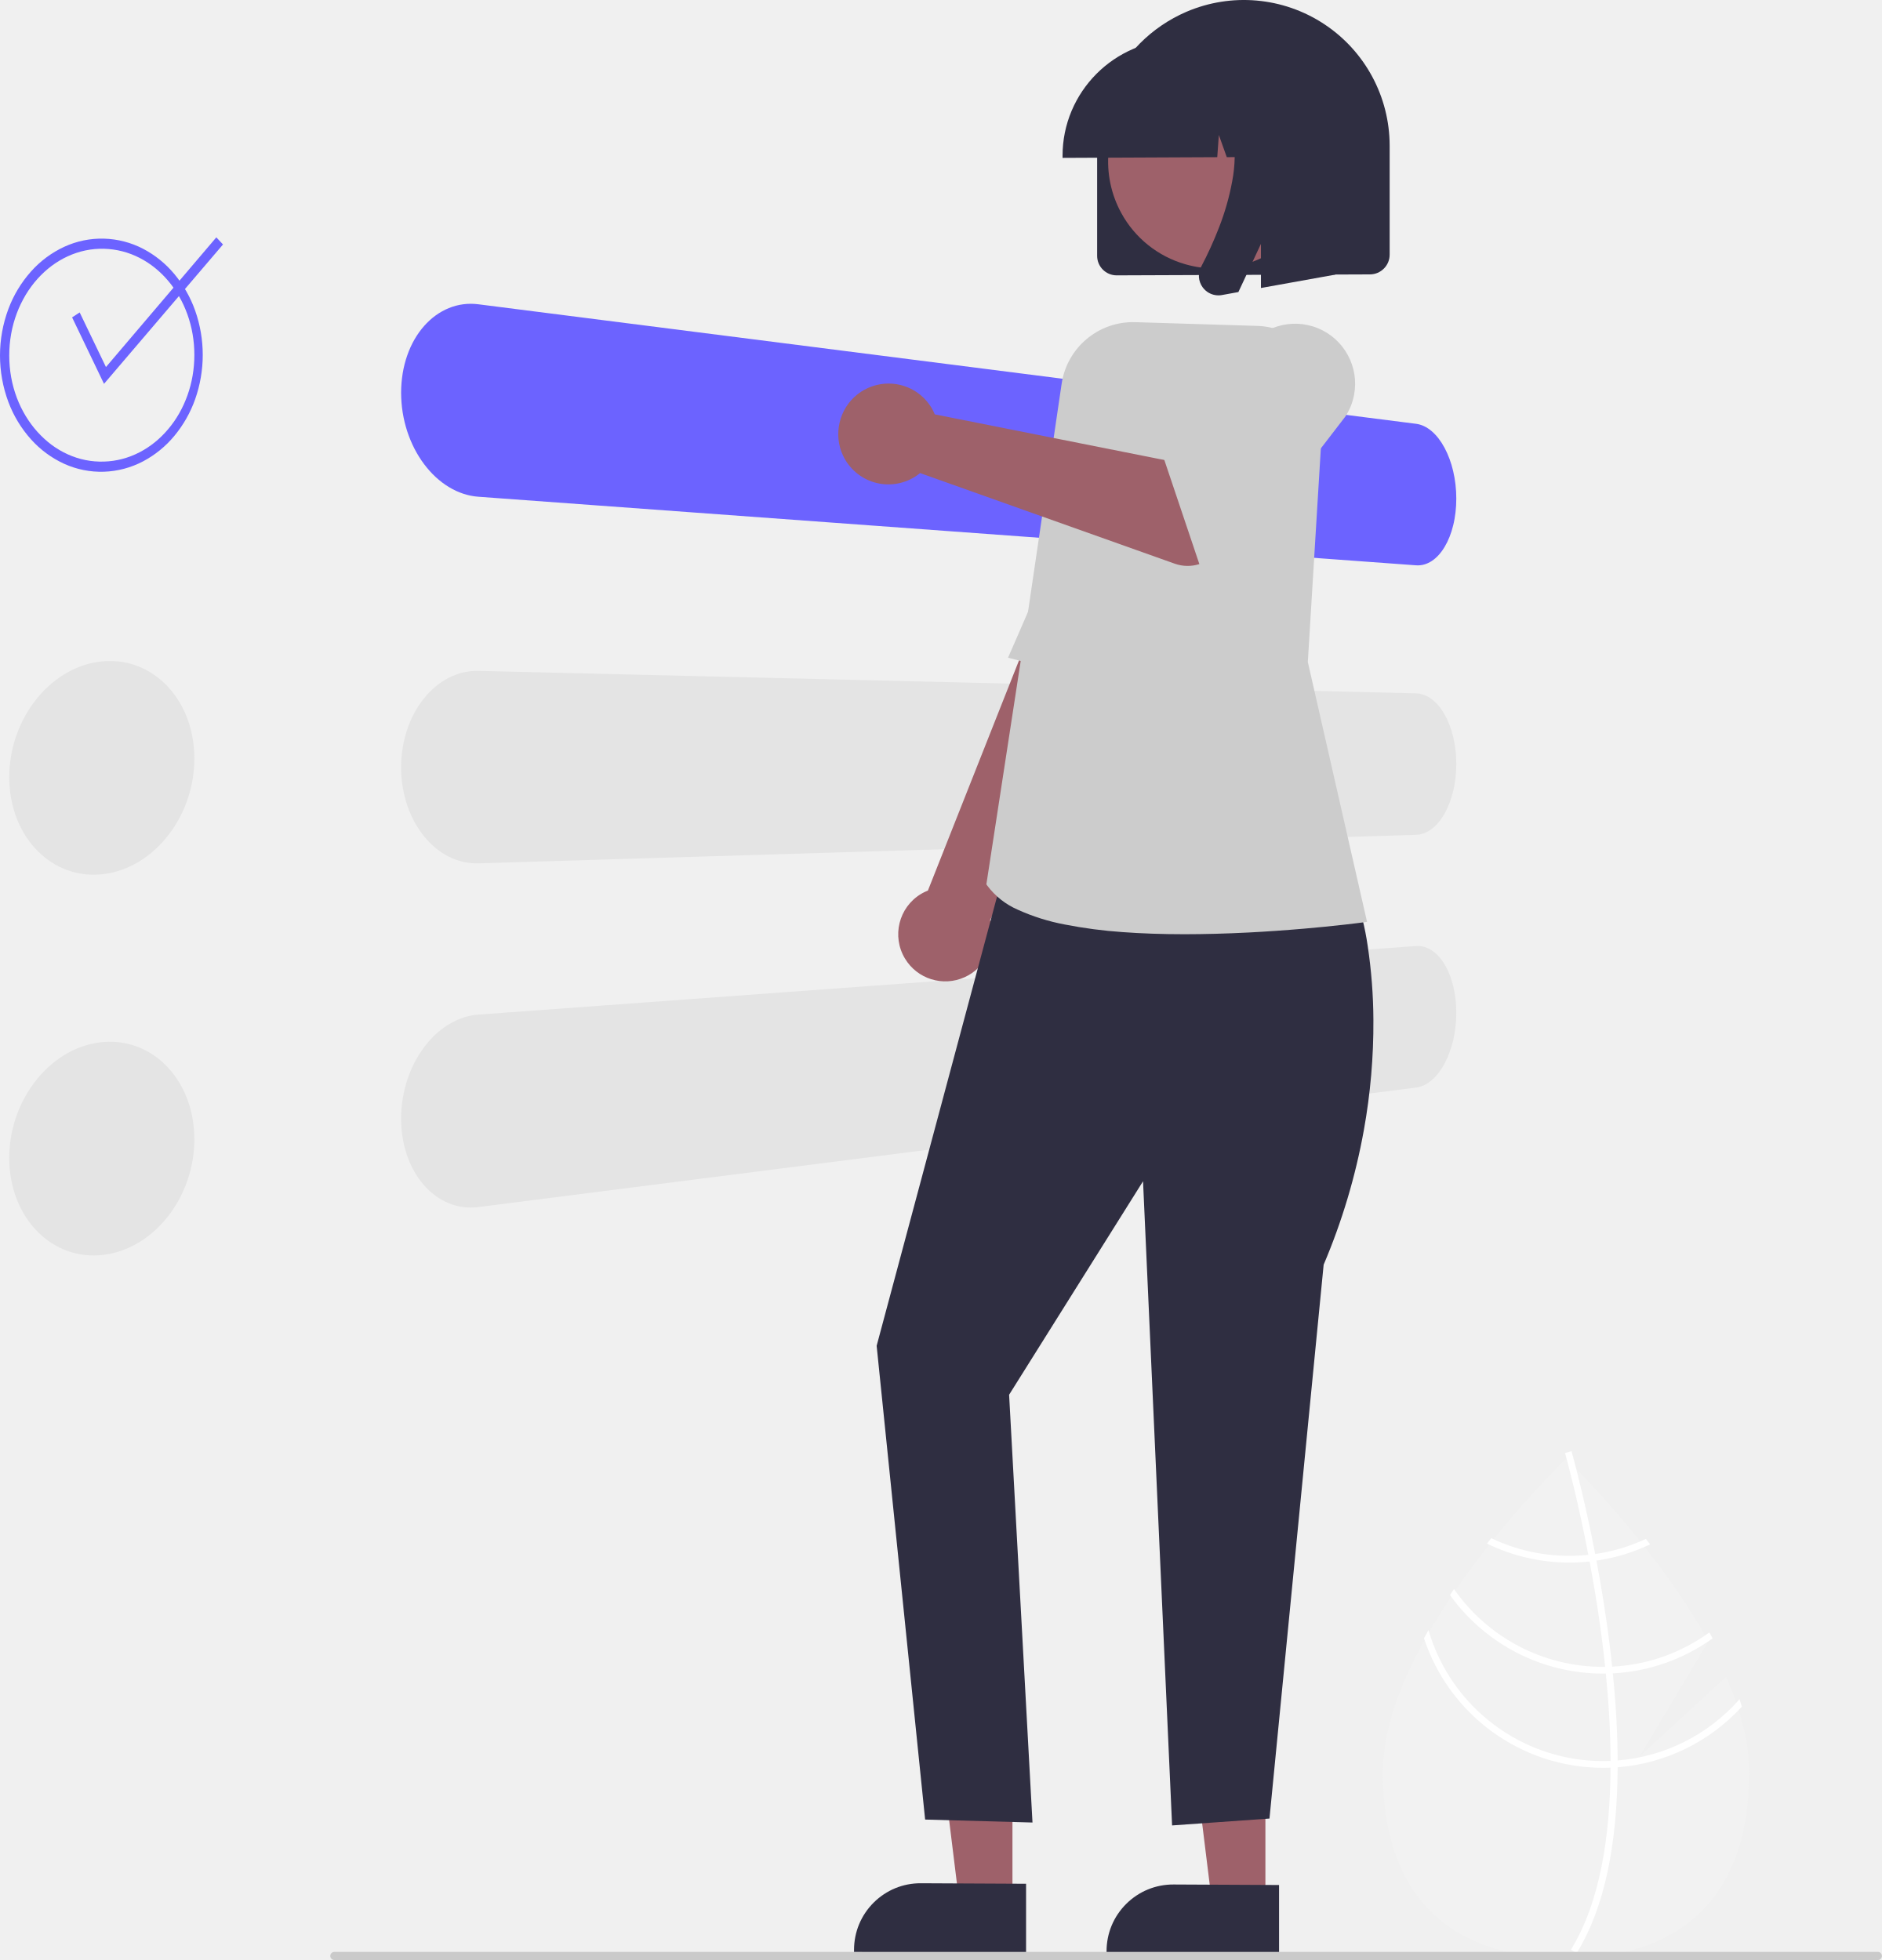
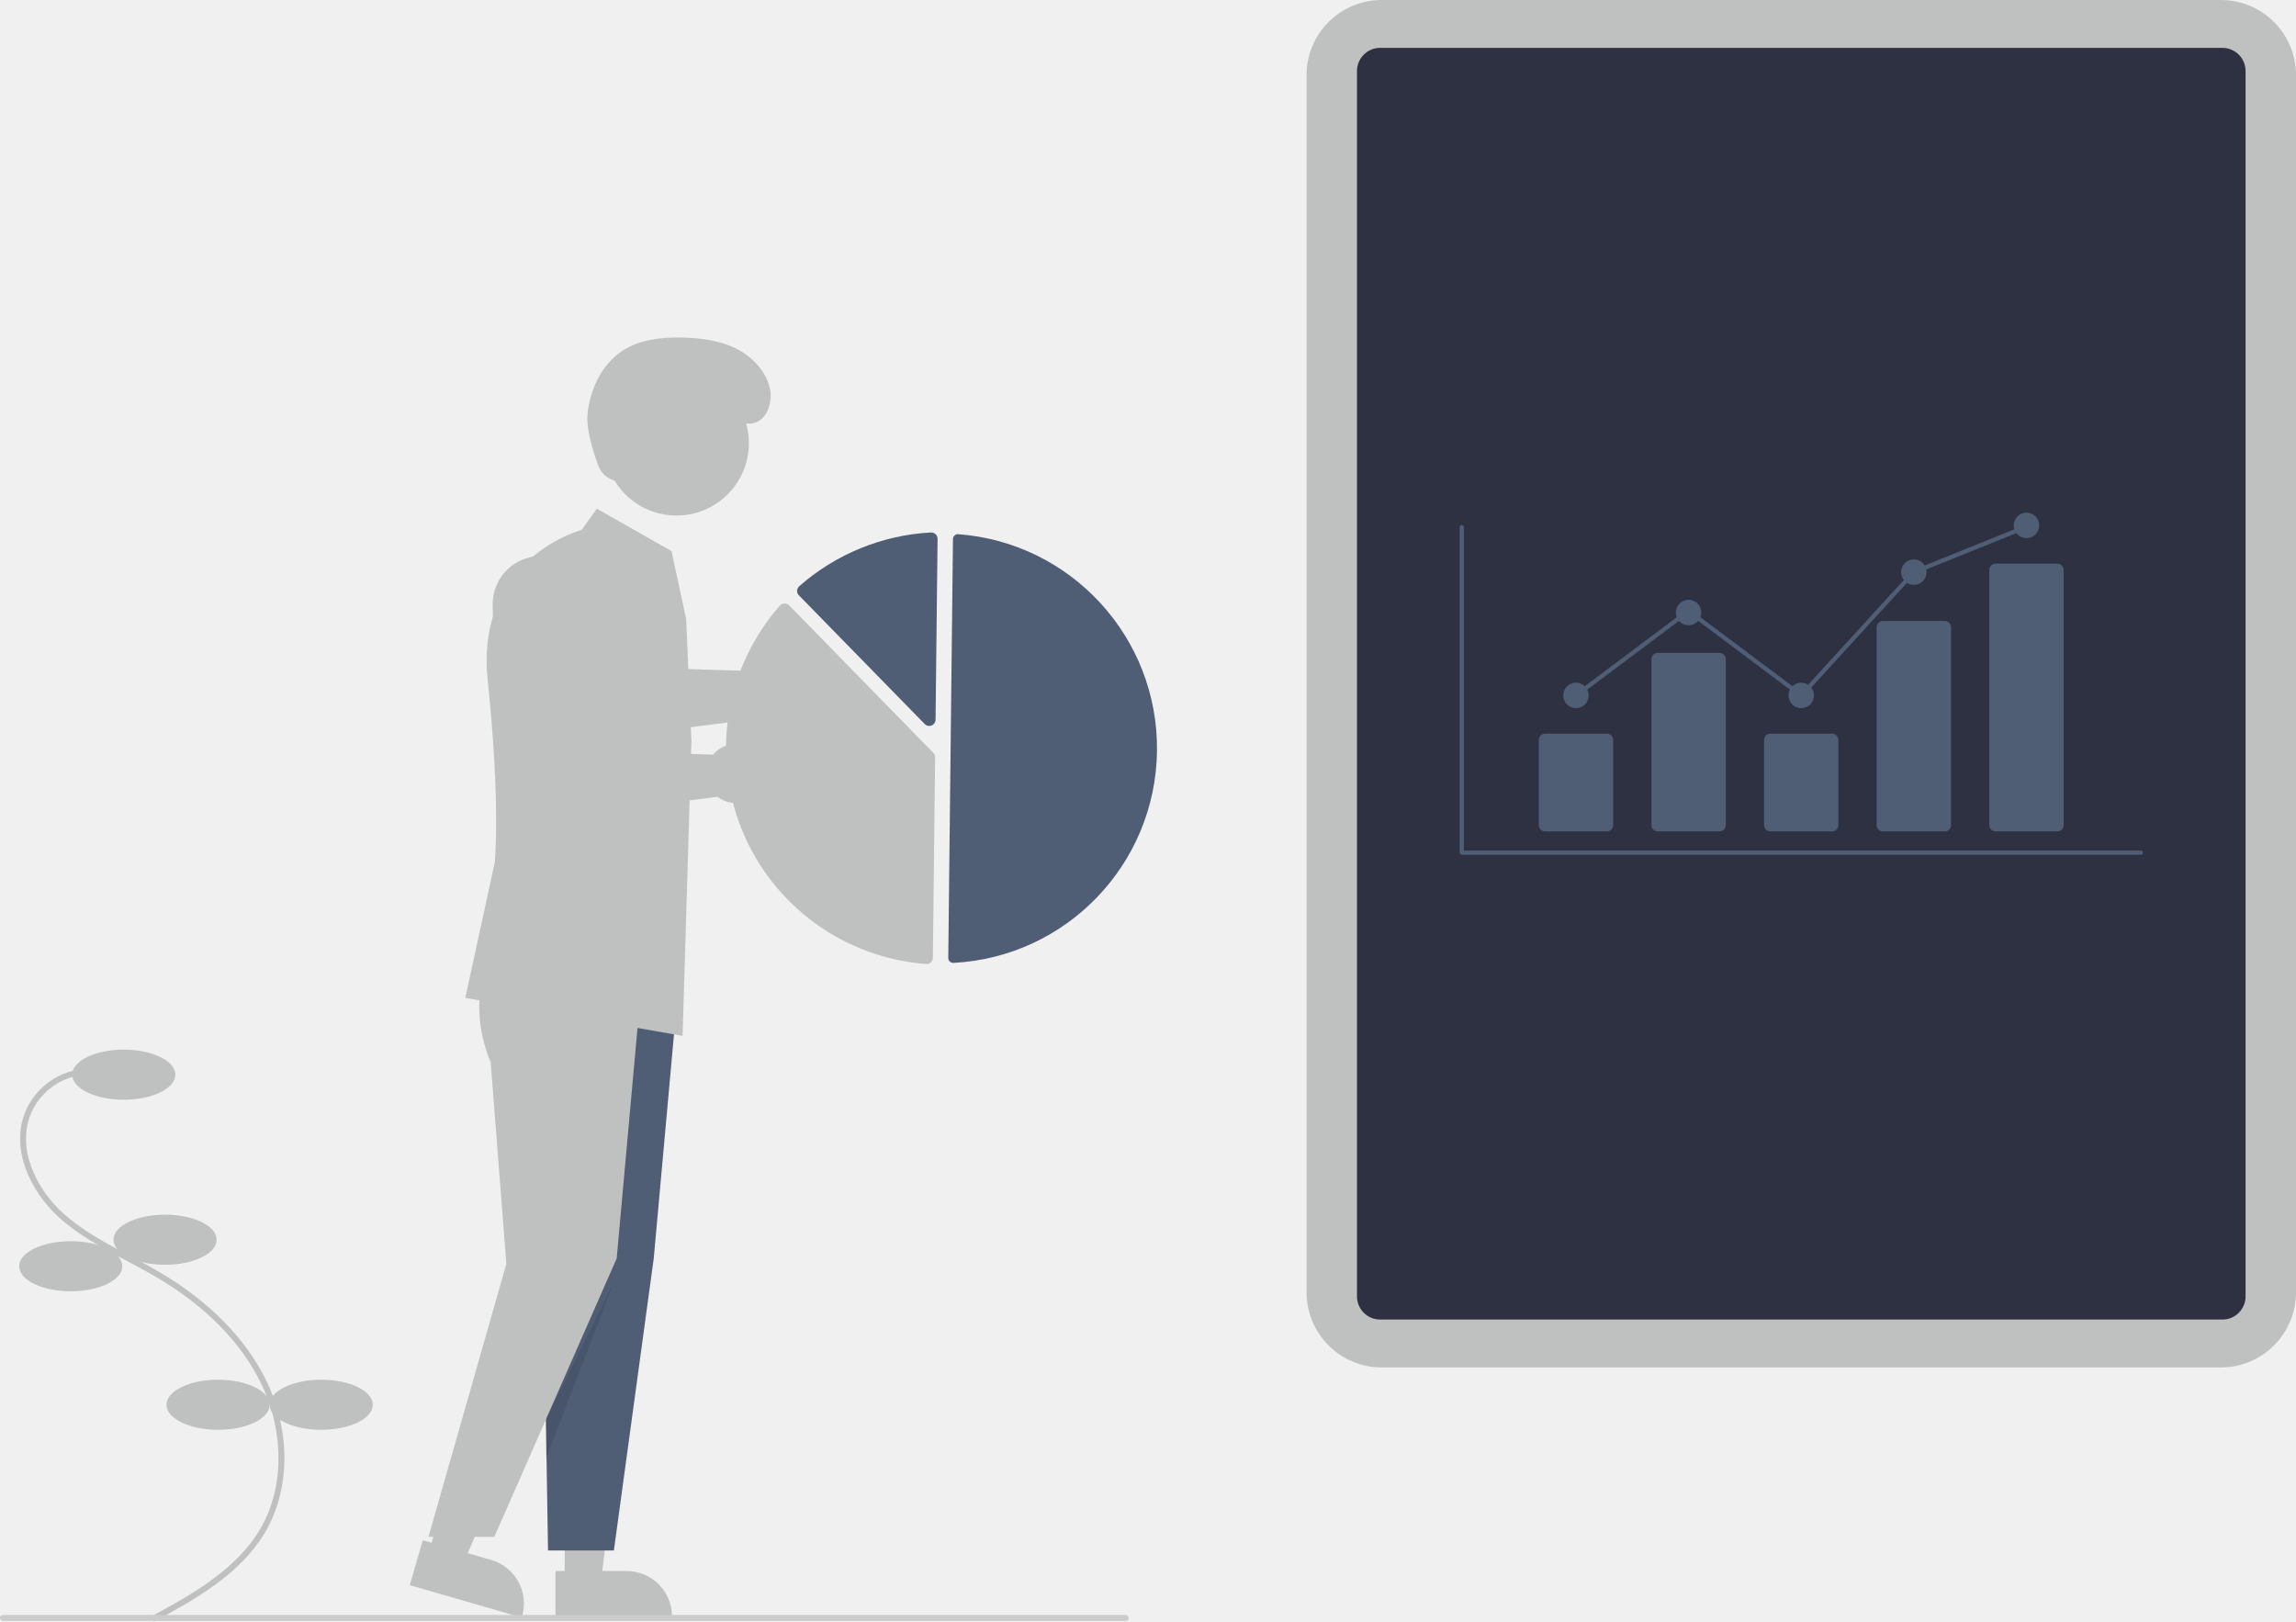
- <svg xmlns="http://www.w3.org/2000/svg" id="a88bfab2-2a3c-46f9-a795-93d759d2a03a" data-name="Layer 1" width="559.174" height="582.5" viewBox="0 0 559.174 582.5">
-   <path d="M833.267,657.097l-25.613,23.58,20.355-34.155c-16.037-29.082-42.266-54.216-42.266-54.216s-54.415,52.134-54.415,93.115,24.362,55.29,54.415,55.29c30.052,0,54.415-14.309,54.415-55.29C840.158,676.299,837.458,666.626,833.267,657.097Z" transform="translate(-320.4128 -158.75)" fill="#f2f2f2" />
-   <path d="M801.066,681.954v2.02c-.12,23.48-4.08,41.8-11.85,54.7-.11.19-.23.37-.34.56l-.87-.53-.83-.52c8.62-13.93,11.67-33.62,11.78-54.1.01-.66.02-1.33.01-2-.03-8.67-.56-17.44-1.41-25.96-.06-.66-.13-1.33-.2-2-1.18-11.24-2.88-21.98-4.62-31.31-.12-.66-.25-1.32-.38-1.97-3.01-15.78-6.08-27.21-6.78-29.74-.08-.31-.13-.48-.14-.52l.95-.27.01-.01.96-.27c.01.04.18.61.46,1.67,1.07,3.96,3.85,14.71,6.58,28.89.12.64.25,1.3.37,1.96,1.42,7.57,2.81,16.03,3.91,24.91q.42,3.345.75,6.6c.08.67.15,1.34.21,2Q801.016,669.879,801.066,681.954Z" transform="translate(-320.4128 -158.75)" fill="#fff" />
-   <path d="M794.396,620.594c-.67.09-1.35.18-2.04.25a55.167,55.167,0,0,1-5.64.29,53.664,53.664,0,0,1-23.2-5.24c-.42.53-.84,1.06-1.27,1.6a55.651,55.651,0,0,0,24.47,5.64,57.08,57.08,0,0,0,6.02-.32c.68-.07,1.36-.16,2.03-.26a55.182,55.182,0,0,0,15.95-4.83q-.645-.825-1.26-1.62A53.48,53.48,0,0,1,794.396,620.594Z" transform="translate(-320.4128 -158.75)" fill="#fff" />
-   <path d="M799.426,654.064q-1.035.06-2.07.06c-.21.01-.43.01-.64.01a53.948,53.948,0,0,1-44.28-23.13c-.4.59-.8,1.18-1.19,1.78a55.952,55.952,0,0,0,45.47,23.35c.28,0,.56,0,.84-.01.7-.01,1.39-.03,2.08-.06a55.656,55.656,0,0,0,29.65-10.4c-.32-.59-.64-1.18-.97-1.77A53.578,53.578,0,0,1,799.426,654.064Z" transform="translate(-320.4128 -158.75)" fill="#fff" />
-   <path d="M801.066,681.954c-.7.06-1.4.1-2.1.13-.75.03-1.5.05-2.25.05a54.094,54.094,0,0,1-51.86-38.92c-.45.81-.9,1.61-1.33,2.42a56.075,56.075,0,0,0,53.19,38.5c.75,0,1.5-.01,2.24-.05.71-.02,1.41-.06,2.11-.11a55.911,55.911,0,0,0,36.9-18.01c-.21-.74-.45-1.47-.69-2.21A53.92,53.92,0,0,1,801.066,681.954Z" transform="translate(-320.4128 -158.75)" fill="#fff" />
-   <path id="f3dd3be3-e3f2-4729-8854-c6cb5bd65852" data-name="Rectangle 1 - Outline" d="M741.16,284.699,462.571,249.181a18.086,18.086,0,0,0-2.263-.147,17.258,17.258,0,0,0-2.231.141,17.065,17.065,0,0,0-2.19.429,17.498,17.498,0,0,0-2.14.722,18.222,18.222,0,0,0-1.992.963,18.957,18.957,0,0,0-1.889,1.204,20.222,20.222,0,0,0-1.777,1.451,22.086,22.086,0,0,0-1.659,1.685,23.762,23.762,0,0,0-1.512,1.904q-.714,1.003-1.34,2.086-.626,1.087-1.162,2.261t-.977,2.427q-.457,1.295-.802,2.648t-.575,2.753q-.226,1.399-.347,2.843t-.12,2.924q.005,1.478.12,2.947t.347,2.913q.234,1.451.578,2.872t.802,2.811q.442,1.342.977,2.623.536,1.282,1.162,2.494t1.34,2.355q.713,1.147,1.512,2.208t1.659,2.023q.859.957,1.777,1.806t1.889,1.585a23.625,23.625,0,0,0,1.992,1.358,21.765,21.765,0,0,0,2.14,1.147,20.075,20.075,0,0,0,2.19.868,18.974,18.974,0,0,0,2.231.589,18.476,18.476,0,0,0,2.263.307L741.162,326.758a7.056,7.056,0,0,0,2.407-.241,7.552,7.552,0,0,0,1.162-.429,8.599,8.599,0,0,0,1.128-.632,10.035,10.035,0,0,0,1.042-.794,11.676,11.676,0,0,0,.982-.963,13.852,13.852,0,0,0,.918-1.127q.444-.604.853-1.288t.774-1.426q.365-.743.683-1.543.319-.799.59-1.654t.494-1.76q.235-.937.404-1.907t.29-1.969q.117-.999.175-2.025t.058-2.074q-.004-1.047-.058-2.085t-.175-2.06q-.117-1.022-.29-2.027t-.404-1.989q-.223-.951-.494-1.859-.268-.896-.59-1.765t-.683-1.685q-.364-.815-.774-1.582t-.853-1.459q-.443-.692-.918-1.312t-.982-1.16a13.498,13.498,0,0,0-1.042-1.004,11.325,11.325,0,0,0-1.128-.858,9.502,9.502,0,0,0-1.162-.662,8.275,8.275,0,0,0-1.192-.462,7.597,7.597,0,0,0-1.218-.259" transform="translate(-320.4128 -158.75)" fill="#6c63ff" />
-   <path id="f1003c66-3f14-4be1-907c-7cdab0d8529f" data-name="Rectangle 3 - Outline" d="M741.16,364.805,462.571,358.132a17.909,17.909,0,0,0-4.494.459,18.344,18.344,0,0,0-2.19.656,19.418,19.418,0,0,0-2.14.939,20.721,20.721,0,0,0-1.992,1.165,21.902,21.902,0,0,0-1.889,1.402,23.579,23.579,0,0,0-1.777,1.635q-.861.876-1.659,1.863-.798.989-1.512,2.062-.714,1.073-1.34,2.225t-1.162,2.381q-.536,1.229-.977,2.528-.457,1.345-.802,2.733t-.575,2.812q-.226,1.424-.347,2.881t-.12,2.936q.005,1.479.12,2.935t.347,2.878q.234,1.416.578,2.801t.802,2.728q.442,1.302.977,2.528t1.162,2.374q.626,1.148,1.34,2.216.713,1.064,1.512,2.046t1.659,1.853a23.351,23.351,0,0,0,1.777,1.624,21.709,21.709,0,0,0,1.889,1.39,20.544,20.544,0,0,0,1.992,1.152,19.277,19.277,0,0,0,2.14.926,18.248,18.248,0,0,0,2.19.642,17.817,17.817,0,0,0,2.231.361,18.005,18.005,0,0,0,2.263.073l278.586-8.476a7.253,7.253,0,0,0,1.218-.141,7.574,7.574,0,0,0,1.192-.345,8.437,8.437,0,0,0,1.162-.549,9.871,9.871,0,0,0,1.128-.749,11.676,11.676,0,0,0,1.042-.903,13.635,13.635,0,0,0,.982-1.064q.474-.568.918-1.222t.853-1.376q.409-.727.774-1.507t.683-1.613q.319-.846.59-1.723t.494-1.806q.235-.951.404-1.939t.29-1.999q.117-1.015.175-2.046t.058-2.08q-.004-1.039-.058-2.075t-.175-2.046q-.117-1.014-.29-1.997t-.404-1.946q-.224-.929-.495-1.81t-.589-1.712q-.317-.831-.681-1.609t-.774-1.501q-.41-.723-.853-1.372t-.918-1.217a13.505,13.505,0,0,0-.982-1.058,11.566,11.566,0,0,0-1.042-.896,9.784,9.784,0,0,0-1.128-.742,8.372,8.372,0,0,0-1.163-.539,7.536,7.536,0,0,0-1.192-.338,7.237,7.237,0,0,0-1.218-.132" transform="translate(-320.4128 -158.75)" fill="#e4e4e4" />
-   <path id="e5b3fa8a-e15d-46b1-859f-01f7147e98c8" data-name="Rectangle 4 - Outline" d="M741.16,439.903,462.571,460.278a18.476,18.476,0,0,0-2.263.307,18.974,18.974,0,0,0-2.231.589,20.076,20.076,0,0,0-2.19.868,21.771,21.771,0,0,0-2.14,1.147,23.63,23.63,0,0,0-1.992,1.358q-.973.743-1.889,1.585-.916.846-1.777,1.806t-1.659,2.024q-.798,1.068-1.512,2.21-.714,1.142-1.34,2.355-.626,1.213-1.162,2.494t-.977,2.623q-.457,1.387-.802,2.811t-.575,2.869q-.226,1.447-.347,2.914t-.12,2.947q.005,1.479.12,2.924t.347,2.844q.234,1.404.578,2.754t.802,2.648q.442,1.254.977,2.427.536,1.174,1.162,2.261t1.34,2.086a23.758,23.758,0,0,0,1.512,1.904,22.084,22.084,0,0,0,1.659,1.685,20.224,20.224,0,0,0,1.777,1.451,18.96,18.96,0,0,0,1.889,1.204,18.222,18.222,0,0,0,1.992.963,17.492,17.492,0,0,0,2.14.722,17.066,17.066,0,0,0,2.19.429,17.26,17.26,0,0,0,2.231.141,18.092,18.092,0,0,0,2.263-.147l278.586-35.509a7.596,7.596,0,0,0,1.218-.259,8.272,8.272,0,0,0,1.192-.462,9.502,9.502,0,0,0,1.162-.662,11.325,11.325,0,0,0,1.128-.858,13.498,13.498,0,0,0,1.042-1.004q.501-.542.982-1.16.474-.619.918-1.312t.853-1.459q.409-.761.774-1.582t.683-1.685q.319-.868.59-1.776t.494-1.859q.235-.985.404-1.99t.29-2.027q.117-1.022.175-2.06t.058-2.086q-.005-1.042-.059-2.068t-.175-2.025q-.116-1.003-.289-1.973t-.404-1.907q-.223-.906-.494-1.76-.267-.853-.589-1.654t-.683-1.543q-.367-.737-.778-1.423t-.853-1.288a13.854,13.854,0,0,0-.918-1.127,11.677,11.677,0,0,0-.982-.963,10.034,10.034,0,0,0-1.042-.794,8.599,8.599,0,0,0-1.128-.632,7.553,7.553,0,0,0-1.162-.429,7.055,7.055,0,0,0-2.408-.241" transform="translate(-320.4128 -158.75)" fill="#e4e4e4" />
-   <path id="bafb1f3d-b2ca-45c8-ab7e-ed03dda6d8fc" data-name="Path 5" d="M589.314,443.636a13.972,13.972,0,0,0,25.287-11.439l53.993-110.925-25.845-15.668L596.119,423.429q-.267.104-.526.218t-.517.238q-.257.124-.511.261t-.503.288a13.989,13.989,0,0,0-4.75,19.201Z" transform="translate(-320.4128 -158.75)" fill="#9e616a" />
-   <path id="a23fb8c4-4f70-46f7-bb51-5893ecfd1d6a" data-name="Path 8" d="M658.287,364.045l-38.357-9.831s1.252-2.831,3.288-7.521,4.879-11.23,8.078-18.656,6.748-15.722,10.215-23.923,6.838-16.304,9.678-23.327,6.066-11.23,9.308-13.587a12.797,12.797,0,0,1,9.405-2.5,18.177,18.177,0,0,1,7.277,2.77A19.818,19.818,0,0,1,680.1,269.686l8.893,16.173Z" transform="translate(-320.4128 -158.75)" fill="#ccc" />
-   <path id="bf4ad07a-caea-45f0-95a0-f5e060234fe8" data-name="Ellipse 3 - Outline" d="M351.315,355.26a24.918,24.918,0,0,0-2.769.361,25.343,25.343,0,0,0-2.729.669,26.35,26.35,0,0,0-2.68.98,27.959,27.959,0,0,0-2.621,1.288q-1.248.702-2.44,1.526t-2.315,1.772q-1.122.945-2.178,2.015t-2.034,2.257q-.979,1.187-1.855,2.459t-1.644,2.622q-.761,1.352-1.423,2.777t-1.204,2.917q-.565,1.547-.988,3.126t-.707,3.185q-.284,1.606-.426,3.233t-.142,3.268q0,1.641.142,3.239t.426,3.148q.283,1.549.707,3.043t.985,2.926q.546,1.383,1.204,2.676a28.575,28.575,0,0,0,1.425,2.489,27.291,27.291,0,0,0,1.644,2.287,26.51,26.51,0,0,0,1.856,2.091,25.409,25.409,0,0,0,2.034,1.849,24.073,24.073,0,0,0,2.179,1.581,23.191,23.191,0,0,0,4.755,2.34,22.744,22.744,0,0,0,5.296,1.204,23.287,23.287,0,0,0,2.729.12,24.487,24.487,0,0,0,2.769-.196,25.371,25.371,0,0,0,2.754-.507,25.872,25.872,0,0,0,2.69-.808,26.948,26.948,0,0,0,2.618-1.104,28.599,28.599,0,0,0,2.538-1.394q1.2-.749,2.338-1.606t2.204-1.827q1.067-.97,2.06-2.046t1.909-2.258q.922-1.181,1.736-2.433t1.524-2.57q.71-1.318,1.314-2.698t1.101-2.817q.515-1.488.902-3.001t.645-3.048q.258-1.536.388-3.088t.13-3.116q-.001-1.565-.13-3.091t-.388-3.009q-.258-1.481-.645-2.918t-.902-2.82q-.5-1.339-1.101-2.596-.61-1.254-1.321-2.434a27.302,27.302,0,0,0-3.254-4.349,25.785,25.785,0,0,0-1.904-1.877,24.393,24.393,0,0,0-2.06-1.633,23.563,23.563,0,0,0-2.204-1.386,23.292,23.292,0,0,0-2.342-1.132,22.721,22.721,0,0,0-5.154-1.463,23.071,23.071,0,0,0-2.69-.268,24.145,24.145,0,0,0-2.754.046" transform="translate(-320.4128 -158.75)" fill="#e4e4e4" />
-   <path id="b68b3c2d-1cd9-4a2b-b264-66241f72f014" data-name="Ellipse 3 - Outline" d="M351.315,468.413a24.918,24.918,0,0,0-2.769.361,25.345,25.345,0,0,0-2.729.669,26.353,26.353,0,0,0-2.68.98,27.959,27.959,0,0,0-2.621,1.288q-1.248.702-2.44,1.526t-2.315,1.772q-1.122.945-2.178,2.015t-2.034,2.257q-.979,1.187-1.855,2.459t-1.644,2.622q-.761,1.352-1.423,2.777t-1.204,2.917q-.565,1.547-.988,3.126t-.707,3.185q-.284,1.606-.426,3.233t-.142,3.268q0,1.641.142,3.239t.426,3.148q.283,1.549.707,3.043t.985,2.926q.546,1.383,1.204,2.676a28.575,28.575,0,0,0,1.425,2.489,27.291,27.291,0,0,0,1.644,2.287,26.51,26.51,0,0,0,1.856,2.091,25.409,25.409,0,0,0,2.034,1.849,24.077,24.077,0,0,0,2.179,1.581,23.192,23.192,0,0,0,4.755,2.34,22.743,22.743,0,0,0,5.296,1.204,23.287,23.287,0,0,0,2.729.12,24.49,24.49,0,0,0,2.769-.196,25.371,25.371,0,0,0,2.754-.507,25.867,25.867,0,0,0,2.69-.808,26.945,26.945,0,0,0,2.618-1.104,28.597,28.597,0,0,0,2.538-1.394q1.2-.749,2.338-1.606t2.204-1.827q1.067-.97,2.06-2.046t1.909-2.258q.922-1.181,1.736-2.433t1.524-2.57q.71-1.318,1.314-2.698t1.101-2.817q.515-1.488.902-3.001t.645-3.048q.258-1.536.388-3.088t.13-3.117q-.001-1.565-.13-3.091t-.388-3.009q-.258-1.481-.645-2.918t-.902-2.82q-.5-1.339-1.101-2.596-.61-1.254-1.321-2.434a27.302,27.302,0,0,0-3.254-4.349,25.789,25.789,0,0,0-1.904-1.877,24.395,24.395,0,0,0-2.06-1.633,23.563,23.563,0,0,0-2.204-1.386,23.292,23.292,0,0,0-2.342-1.132,22.721,22.721,0,0,0-5.154-1.463,23.068,23.068,0,0,0-2.69-.268,24.143,24.143,0,0,0-2.754.046" transform="translate(-320.4128 -158.75)" fill="#e4e4e4" />
-   <path id="a5644fa4-417a-45bc-a470-f5aa82f96b47" data-name="Ellipse 2 - Outline" d="M351.32,232.68a24.346,24.346,0,0,0-2.769.09,23.985,23.985,0,0,0-2.729.404,24.238,24.238,0,0,0-2.68.722,25.11,25.11,0,0,0-2.621,1.034,26.092,26.092,0,0,0-2.44,1.284,26.783,26.783,0,0,0-2.315,1.548,27.973,27.973,0,0,0-2.179,1.806q-1.06.974-2.038,2.064-.979,1.092-1.855,2.28t-1.644,2.463q-.764,1.292-1.426,2.647t-1.204,2.8q-.561,1.489-.985,3.027t-.707,3.116q-.284,1.583-.426,3.192t-.142,3.25q0,1.638.142,3.25t.426,3.189q.283,1.577.707,3.112t.985,3.021q.546,1.436,1.204,2.793.662,1.352,1.43,2.623t1.644,2.452q.875,1.184,1.855,2.268t2.034,2.046a27.71,27.71,0,0,0,2.168,1.798,26.543,26.543,0,0,0,2.315,1.532,25.88,25.88,0,0,0,2.44,1.269,24.942,24.942,0,0,0,2.621,1.017,23.982,23.982,0,0,0,5.408,1.083,24.49,24.49,0,0,0,5.522-.167,24.154,24.154,0,0,0,2.69-.546,24.502,24.502,0,0,0,2.618-.85,25.456,25.456,0,0,0,2.538-1.147,26.498,26.498,0,0,0,2.342-1.373,27.221,27.221,0,0,0,2.204-1.614q1.067-.867,2.06-1.847t1.909-2.073q.922-1.093,1.736-2.265t1.524-2.422q.713-1.249,1.314-2.57t1.101-2.705q.515-1.437.902-2.913t.645-2.985q.258-1.516.388-3.055t.13-3.104q-.001-1.564-.13-3.103t-.388-3.047q-.258-1.508-.645-2.983t-.902-2.908q-.5-1.386-1.101-2.702t-1.321-2.565q-.71-1.237-1.524-2.408t-1.73-2.253q-.91-1.082-1.904-2.057t-2.06-1.833a26.963,26.963,0,0,0-2.203-1.603,26.273,26.273,0,0,0-2.342-1.359,25.272,25.272,0,0,0-2.538-1.132,24.363,24.363,0,0,0-2.618-.833,24.06,24.06,0,0,0-2.69-.53,24.369,24.369,0,0,0-2.754-.221m0-3.012a26.747,26.747,0,0,1,11.599,3.002,30.442,30.442,0,0,1,9.303,7.515,35.431,35.431,0,0,1,6.187,10.864,39.624,39.624,0,0,1,0,26.337,35.726,35.726,0,0,1-6.187,10.904,30.728,30.728,0,0,1-9.304,7.57,26.872,26.872,0,0,1-11.599,3.078,26.519,26.519,0,0,1-11.835-2.359,29.925,29.925,0,0,1-9.845-7.26,35.052,35.052,0,0,1-6.731-11.115,39.585,39.585,0,0,1,0-27.622,35.351,35.351,0,0,1,6.731-11.159,30.201,30.201,0,0,1,9.845-7.324,26.617,26.617,0,0,1,11.842-2.435Z" transform="translate(-320.4128 -158.75)" fill="#6c63ff" />
-   <path id="aeea3032-7d6f-43a2-9023-7da5e46a69d9" data-name="Path 1" d="M351.317,272.824l-9.482-19.754,2.251-1.466,7.81,16.228,32.793-38.544,1.985,2.115Z" transform="translate(-320.4128 -158.75)" fill="#6c63ff" />
-   <g id="b65364ff-7d92-487e-8061-939b37583c0d" data-name="Group 1">
-     <path id="efb13e16-1633-4e88-9f48-a8cd4f1f0a11" data-name="Path 1-2" d="M696.403,662.811l-23.473-.091,7.569,61.335,15.904.079Z" transform="translate(-320.4128 -158.75)" fill="#9e616a" />
-     <path id="b5b13dc0-906f-47cb-af24-0252d232cfd5" data-name="Path 2" d="M700.458,739.567l-51.253-.271v-.648a20.102,20.102,0,0,1,.383-3.918,19.598,19.598,0,0,1,2.955-7.12,20.124,20.124,0,0,1,5.543-5.516,19.609,19.609,0,0,1,7.135-2.924,20.11,20.11,0,0,1,3.921-.361h0l31.317.154Z" transform="translate(-320.4128 -158.75)" fill="#2f2e41" />
-   </g>
-   <g id="b7f9c824-5877-4162-b4d5-ccd00fd098dd" data-name="Group 2">
-     <path id="a1d436e5-b88b-4a37-a10d-47f639496f81" data-name="Path 3" d="M621.245,662.519l-23.406-.091,7.545,61.252,15.861.079Z" transform="translate(-320.4128 -158.75)" fill="#9e616a" />
-     <path id="aa34d611-dd92-4168-ad92-5f109db8b699" data-name="Path 4" d="M625.289,739.168l-51.118-.268V738.252a20.12,20.12,0,0,1,.383-3.912,19.592,19.592,0,0,1,2.947-7.111,20.066,20.066,0,0,1,5.53-5.511,19.539,19.539,0,0,1,7.117-2.917,20.032,20.032,0,0,1,3.911-.361h0l31.231.153Z" transform="translate(-320.4128 -158.75)" fill="#2f2e41" />
-   </g>
-   <path id="a2716e79-bed1-4374-9a2b-fced6059ca2b" data-name="Path 6" d="M620.25,411.829l-39.359,146.884,14.406,140.799,31.899.88-6.946-127.134,39.795-63.445L668.677,701.257l28.936-2.046,16.097-164.603a186.93,186.93,0,0,0,11.953-40.023,178.217,178.217,0,0,0,2.828-32.7,152.93,152.93,0,0,0-1.697-22.049,80.712,80.712,0,0,0-1.59-8.084l-11.735-11.897Z" transform="translate(-320.4128 -158.75)" fill="#2f2e41" />
-   <path d="M672.398,436.396c-6.619,0-12.83-.212-18.462-.632A138.618,138.618,0,0,1,636.802,433.508a61.013,61.013,0,0,1-13.975-4.4,22.425,22.425,0,0,1-9.064-7.154l-.268-.39,10.758-70.013,11.601-78.722a21.455,21.455,0,0,1,21.89-18.333l36.333,1.113a20.364,20.364,0,0,1,19.702,21.592l-4.77,78.29,17.593,77.224-1.246.174c-.501.066-2.432.321-5.457.662-3.953.444-7.99.845-11.997,1.19-5.67.489-11.218.873-16.491,1.143C684.725,436.225,678.316,436.39,672.398,436.396Z" transform="translate(-320.4128 -158.75)" fill="#ccc" />
-   <path id="ad5d6a80-02ce-46d1-bab9-e92b7dd0c553" data-name="Path 9" d="M652.236,240.585q-.014 0-.029,0a5.804,5.804,0,0,1-5.801-5.808V202.384a43.289,43.289,0,0,1,3.415-16.895,43.987,43.987,0,0,1,23.112-23.232,43.314,43.314,0,0,1,60.388,39.739v32.442a5.814,5.814,0,0,1-.46,2.273,5.909,5.909,0,0,1-3.113,3.12,5.833,5.833,0,0,1-2.274.468l-75.244.285Z" transform="translate(-320.4128 -158.75)" fill="#2f2e41" />
-   <path id="b726e025-86c8-4394-a2c8-021cc2286f1b" data-name="Ellipse 1" d="M709.487,191.275A31.931,31.931,0,0,1,672.564,237.27a31.559,31.559,0,0,1-18.983-15.208,31.931,31.931,0,0,1,36.897-45.983,31.559,31.559,0,0,1,19.008,15.197Z" transform="translate(-320.4128 -158.75)" fill="#9e616a" />
-   <path id="f57fd208-21ef-4a3c-a796-e350b3c4ef74" data-name="Path 10" d="M636.132,205.02a34.244,34.244,0,0,1,2.701-13.362,34.774,34.774,0,0,1,18.277-18.369,34.26,34.26,0,0,1,13.362-2.769l6.483-.033q.109-.001.218-.001a34.186,34.186,0,0,1,34.165,34.207v.649l-13.716.055L692.947,192.334l-.935,13.091-7.084.031-2.358-6.592-.473,6.6-45.958.206Z" transform="translate(-320.4128 -158.75)" fill="#2f2e41" />
-   <path id="a4aedf3a-b803-468c-96e6-3db664c8a6b9" data-name="Path 11" d="M580.916,273.165a15.047,15.047,0,0,0-5.785,2.835,14.648,14.648,0,0,0-3.36,3.767,15.288,15.288,0,0,0-2.21,9.537,14.635,14.635,0,0,0,1.351,4.857,14.889,14.889,0,0,0,21.381,6.271q.197-.127.391-.258t.38-.268q.188-.137.369-.278t.36-.286l75.683,26.936A11.406,11.406,0,0,0,682.557,322.192l17.942-24.843-21.693-14.608-11.384,12.932-69.262-13.778q-.113-.269-.235-.536t-.253-.531q-.134-.263-.277-.524t-.301-.517A14.877,14.877,0,0,0,580.916,273.165Z" transform="translate(-320.4128 -158.75)" fill="#9e616a" />
-   <path id="f92404ba-5ab9-4b2c-8e33-361dae08dca6" data-name="Path 12" d="M668.644,287.518c2.264-2.825,5.429-6.494,8.645-10.132s6.48-7.245,8.942-9.942,4.119-4.486,4.119-4.486a17.834,17.834,0,0,1,32.399,13.156,17.575,17.575,0,0,1-2.66,6.519s-2.469,3.231-6.196,8.054-8.714,11.243-13.744,17.625-10.109,12.732-14.025,17.419-6.672,7.715-7.06,7.455L665.403,292.58C665.015,292.32,666.38,290.343,668.644,287.518Z" transform="translate(-320.4128 -158.75)" fill="#ccc" />
-   <path id="ed7e3964-87ca-4ccc-8578-c3f29353ddd2" data-name="Path 13" d="M676.752,239.564a5.712,5.712,0,0,0,.241,3.136,5.842,5.842,0,0,0,.766,1.438,5.909,5.909,0,0,0,.949,1.02,5.795,5.795,0,0,0,3.765,1.369q.129-.001.258-.007t.258-.018q.13-.011.259-.029t.259-.041l4.868-.885,6.705-14.325v13.121l22.132-3.984V184.679l-37.103.178.917,1.065a25.519,25.519,0,0,1,5.778,12.557,41.599,41.599,0,0,1-.267,14.15,75.016,75.016,0,0,1-3.951,13.819,110.558,110.558,0,0,1-5.277,11.584A5.834,5.834,0,0,0,676.752,239.564Z" transform="translate(-320.4128 -158.75)" fill="#2f2e41" />
-   <path d="M419.755,741.25H878.384a1.204,1.204,0,0,0,0-2.408H419.755a1.204,1.204,0,1,0,0,2.408Z" transform="translate(-320.4128 -158.75)" fill="#cacaca" />
+ <svg xmlns="http://www.w3.org/2000/svg" id="b7342f9c-8658-4ac8-9cce-2636d2f50163" data-name="Layer 1" width="779.135" height="550.241" viewBox="0 0 779.135 550.241" version="1.1">
+   <defs id="defs1717" />
+   <path d="M262.716,725.12l-.951-1.759c12.753-6.897,28.626-15.481,36.916-29.567,8.172-13.886,8.356-32.743.479-49.211-6.704-14.016-19.018-26.572-35.611-36.313-3.273-1.921-6.709-3.742-10.031-5.503-8.031-4.256-16.336-8.658-23.184-14.903-9.432-8.601-16.568-23.035-11.249-35.891a23.856,23.856,0,0,1,20.677-14.467l.113,1.997a21.861,21.861,0,0,0-18.948,13.248c-4.943,11.947,1.839,25.505,10.754,33.636,6.661,6.074,14.852,10.415,22.773,14.613,3.342,1.771,6.797,3.603,10.108,5.546,16.938,9.943,29.526,22.798,36.403,37.174,8.16,17.061,7.946,36.637-.559,51.089C291.832,709.375,275.688,718.106,262.716,725.12Z" transform="translate(-210.4325 -174.8796)" fill="#f1f1f1" id="path1638" style="fill:#bfc0c0;fill-opacity:1" />
+   <ellipse cx="42.004" cy="364.667" rx="17.5" ry="8.5" fill="#f1f1f1" id="ellipse1640" style="fill:#bfc0c0;fill-opacity:1" />
+   <ellipse cx="56.004" cy="420.667" rx="17.5" ry="8.5" fill="#f1f1f1" id="ellipse1642" style="fill:#bfc0c0;fill-opacity:1" />
+   <ellipse cx="24.004" cy="429.667" rx="17.5" ry="8.5" fill="#f1f1f1" id="ellipse1644" style="fill:#bfc0c0;fill-opacity:1" />
+   <ellipse cx="74.004" cy="476.667" rx="17.5" ry="8.5" fill="#f1f1f1" id="ellipse1646" style="fill:#bfc0c0;fill-opacity:1" />
+   <ellipse cx="109.004" cy="476.667" rx="17.5" ry="8.5" fill="#f1f1f1" id="ellipse1648" style="fill:#bfc0c0;fill-opacity:1" />
+   <path d="M964.104,638.88H679.27a25.493,25.493,0,0,1-25.464-25.464V200.343a25.493,25.493,0,0,1,25.464-25.464H964.104a25.493,25.493,0,0,1,25.464,25.464v413.072A25.493,25.493,0,0,1,964.104,638.88Z" transform="translate(-210.4325 -174.8796)" fill="#e6e6e6" id="path1650" style="fill:#bfc0c0;fill-opacity:1" />
+   <path d="M964.605,622.633H678.769a7.858,7.858,0,0,1-7.85-7.85v-415.808a7.858,7.858,0,0,1,7.85-7.85H964.605a7.858,7.858,0,0,1,7.85,7.85v415.808A7.858,7.858,0,0,1,964.605,622.633Z" transform="translate(-210.4325 -174.8796)" fill="#fff" id="path1652" style="fill:#2d3142;fill-opacity:1" />
+   <path d="M936.898,464.929H706.476a.721.721,0,0,1-.721-.721V353.767a.721.721,0,0,1,1.442,0v109.72H936.898a.721.721,0,0,1,0,1.442Z" transform="translate(-210.4325 -174.8796)" fill="#3f3d56" id="path1656" style="fill:#4f5d75;fill-opacity:1" />
+   <path d="M755.707,456.997H734.75a2.143,2.143,0,0,1-2.141-2.14V425.966a2.143,2.143,0,0,1,2.141-2.14h20.958a2.143,2.143,0,0,1,2.141,2.14v28.89A2.143,2.143,0,0,1,755.707,456.997Z" transform="translate(-210.4325 -174.8796)" fill="#6c63ff" id="path1658" style="fill:#4f5d75;fill-opacity:1" />
+   <path d="M793.926,456.997H772.969a2.143,2.143,0,0,1-2.141-2.14V398.564a2.143,2.143,0,0,1,2.141-2.14h20.958a2.143,2.143,0,0,1,2.141,2.14v56.293A2.143,2.143,0,0,1,793.926,456.997Z" transform="translate(-210.4325 -174.8796)" fill="#6c63ff" id="path1660" style="fill:#4f5d75;fill-opacity:1" />
+   <path d="M832.145,456.997H811.188a2.143,2.143,0,0,1-2.141-2.14V425.966a2.143,2.143,0,0,1,2.141-2.14H832.145a2.143,2.143,0,0,1,2.141,2.14v28.89A2.143,2.143,0,0,1,832.145,456.997Z" transform="translate(-210.4325 -174.8796)" fill="#6c63ff" id="path1662" style="fill:#4f5d75;fill-opacity:1" />
+   <path d="M870.364,456.997H849.407a2.096,2.096,0,0,1-2.141-2.043V387.65a2.096,2.096,0,0,1,2.141-2.043h20.958a2.096,2.096,0,0,1,2.141,2.043v67.303A2.096,2.096,0,0,1,870.364,456.997Z" transform="translate(-210.4325 -174.8796)" fill="#6c63ff" id="path1664" style="fill:#4f5d75;fill-opacity:1" />
+   <path d="M908.584,456.997H887.626a2.143,2.143,0,0,1-2.141-2.14V368.277a2.143,2.143,0,0,1,2.141-2.14h20.958a2.143,2.143,0,0,1,2.141,2.14v86.58A2.143,2.143,0,0,1,908.584,456.997Z" transform="translate(-210.4325 -174.8796)" fill="#6c63ff" id="path1666" style="fill:#4f5d75;fill-opacity:1" />
+   <circle cx="534.796" cy="235.966" r="4.327" fill="#3f3d56" id="circle1668" style="fill:#4f5d75;fill-opacity:1" />
+   <circle cx="573.015" cy="207.843" r="4.327" fill="#3f3d56" id="circle1670" style="fill:#4f5d75;fill-opacity:1" />
+   <circle cx="611.234" cy="235.966" r="4.327" fill="#3f3d56" id="circle1672" style="fill:#4f5d75;fill-opacity:1" />
+   <circle cx="649.453" cy="194.141" r="4.327" fill="#3f3d56" id="circle1674" style="fill:#4f5d75;fill-opacity:1" />
+   <circle cx="687.672" cy="178.277" r="4.327" fill="#3f3d56" id="circle1676" style="fill:#4f5d75;fill-opacity:1" />
+   <polygon points="611.325 236.935 573.015 208.241 535.228 236.543 534.363 235.389 573.015 206.438 611.143 234.997 649.031 193.534 649.184 193.472 687.403 178.073 687.942 179.411 649.875 194.749 611.325 236.935" fill="#3f3d56" id="polygon1678" style="fill:#4f5d75;fill-opacity:1" />
+   <path d="M485.061,399.365a9.975,9.975,0,0,0-7.666,3.584l-44.81-1.401-1.754-7.554-23.189,11.316,3,20.689,68.29-8.744a9.996,9.996,0,1,0,6.129-17.89Z" transform="translate(-210.4325 -174.8796)" fill="#9f616a" id="path1680" style="fill:#bfc0c0;fill-opacity:1" />
+   <polygon points="191.627 537.085 203.887 537.085 209.72 489.797 191.625 489.798 191.627 537.085" fill="#9f616a" id="polygon1682" style="fill:#bfc0c0;fill-opacity:1" />
+   <path d="M398.933,707.962l24.144-.001h.001a15.387,15.387,0,0,1,15.386,15.386v.5l-39.531.001Z" transform="translate(-210.4325 -174.8796)" fill="#2f2e41" id="path1684" style="fill:#bfc0c0;fill-opacity:1" />
+   <polygon points="145.367 527.336 157.145 530.74 175.877 486.93 158.494 481.907 145.367 527.336" fill="#9f616a" id="polygon1686" style="fill:#bfc0c0;fill-opacity:1" />
+   <path d="M353.906,697.502l23.195,6.702.001 0a15.387,15.387,0,0,1,10.51,19.053l-.139.48-37.977-10.974Z" transform="translate(-210.4325 -174.8796)" fill="#2f2e41" id="path1688" style="fill:#bfc0c0;fill-opacity:1" />
+   <path d="M387.004,506.627s-4.361,12.166,2.518,28.766l5.308,68.368,1.571,97.232h22.35l13.526-99.122,8.123-89.878Z" transform="translate(-210.4325 -174.8796)" fill="#2f2e41" id="path1690" style="fill:#4f5d75;fill-opacity:1" />
+   <path d="M374.433,506.627s-4.361,12.166,2.518,28.766l5.308,68.368L355.831,696.365h22.35l41.526-94.493,8.123-89.878Z" transform="translate(-210.4325 -174.8796)" fill="#2f2e41" id="path1692" style="fill:#bfc0c0;fill-opacity:1" />
+   <circle cx="229.567" cy="150.377" r="24.561" fill="#9f616a" id="circle1694" style="fill:#bfc0c0;fill-opacity:1" />
+   <path d="M443.285,385.001l-4.977-23.127-25.344-14.39-5.139,7.195s-36.264,9.53-31.879,51.172,2.386,61.642,2.386,61.642l-10,46s3.078.529,73.729,12.871l3-100Z" transform="translate(-210.4325 -174.8796)" fill="#cbcbcb" id="path1696" style="fill:#bfc0c0;fill-opacity:1" />
+   <polygon points="208.266 435.17 185.251 481.659 185.251 494.985 208.266 435.17" opacity="0.1" id="polygon1698" />
+   <path d="M413.518,333.025c2.342,6.272,11.203,7.141,14.328,1.22a8.055,8.055,0,0,0,.591-1.439c.856-2.844.318-5.976,1.899-8.695a4.59,4.59,0,0,1,1.605-1.658c5.256-3.1,10.43,6.737,15.318,3.985,2.997-1.688,2.356-6.588,5.023-8.76,3.52-2.867,8.604,1.403,13.118.915,5.022-.542,7.398-6.904,6.306-11.836-1.331-6.014-6.037-10.896-11.558-13.627s-11.795-3.556-17.953-3.709c-6.997-.174-14.318.569-20.234,4.308-7.194,4.548-11.248,13.014-12.145,21.478C409.271,320.358,411.605,327.904,413.518,333.025Z" transform="translate(-210.4325 -174.8796)" fill="#2f2e41" id="path1700" style="fill:#bfc0c0;fill-opacity:1" />
+   <path d="M533.873,501.612c.036 0.0.072-0.0.109-.002a72.885,72.885,0,0,0,1.631-145.467,1.663,1.663,0,0,0-1.258.436,1.646,1.646,0,0,0-.538,1.205l-1.594,142.145a1.669,1.669,0,0,0,1.65,1.683Z" transform="translate(-210.4325 -174.8796)" fill="#3f3d56" id="path1702" style="fill:#4f5d75;fill-opacity:1" />
+   <path d="M476.712,379.647a2.146,2.146,0,0,1,1.506.643L527.153,430.335a2.123,2.123,0,0,1,.609,1.518l-.763,68.017a2.116,2.116,0,0,1-.691,1.549,2.148,2.148,0,0,1-1.615.561,73.362,73.362,0,0,1-49.612-121.606,2.149,2.149,0,0,1,1.551-.726C476.659,379.647,476.685,379.647,476.712,379.647Z" transform="translate(-210.4325 -174.8796)" fill="#e6e6e6" id="path1704" style="fill:#bfc0c0;fill-opacity:1" />
+   <path d="M526.471,355.561a2.155,2.155,0,0,1,1.464.598,2.117,2.117,0,0,1,.657,1.566l-.688,61.369a2.137,2.137,0,0,1-3.664,1.47L481.539,376.895a2.141,2.141,0,0,1,.036-3.028q.039-.038.079-.073A73.516,73.516,0,0,1,526.339,355.564C526.383,355.562,526.427,355.561,526.471,355.561Z" transform="translate(-210.4325 -174.8796)" fill="#6c63ff" id="path1706" style="fill:#4f5d75;fill-opacity:1" />
+   <path d="M460.061,427.365a9.975,9.975,0,0,0-7.666,3.584l-44.81-1.401-1.754-7.554-23.189,11.316,3,20.689,68.29-8.744a9.996,9.996,0,1,0,6.129-17.89Z" transform="translate(-210.4325 -174.8796)" fill="#9f616a" id="path1708" style="fill:#bfc0c0;fill-opacity:1" />
+   <path d="M378.864,441.831,377.618,380.198a16.321,16.321,0,1,1,32.639-.33v45.043Z" transform="translate(-210.4325 -174.8796)" fill="#cbcbcb" id="path1710" style="fill:#bfc0c0;fill-opacity:1" />
+   <path d="M592.433,724.88h-381a1,1,0,1,1,0-2h381a1,1,0,0,1,0,2Z" transform="translate(-210.4325 -174.8796)" fill="#cbcbcb" id="path1712" />
</svg>
